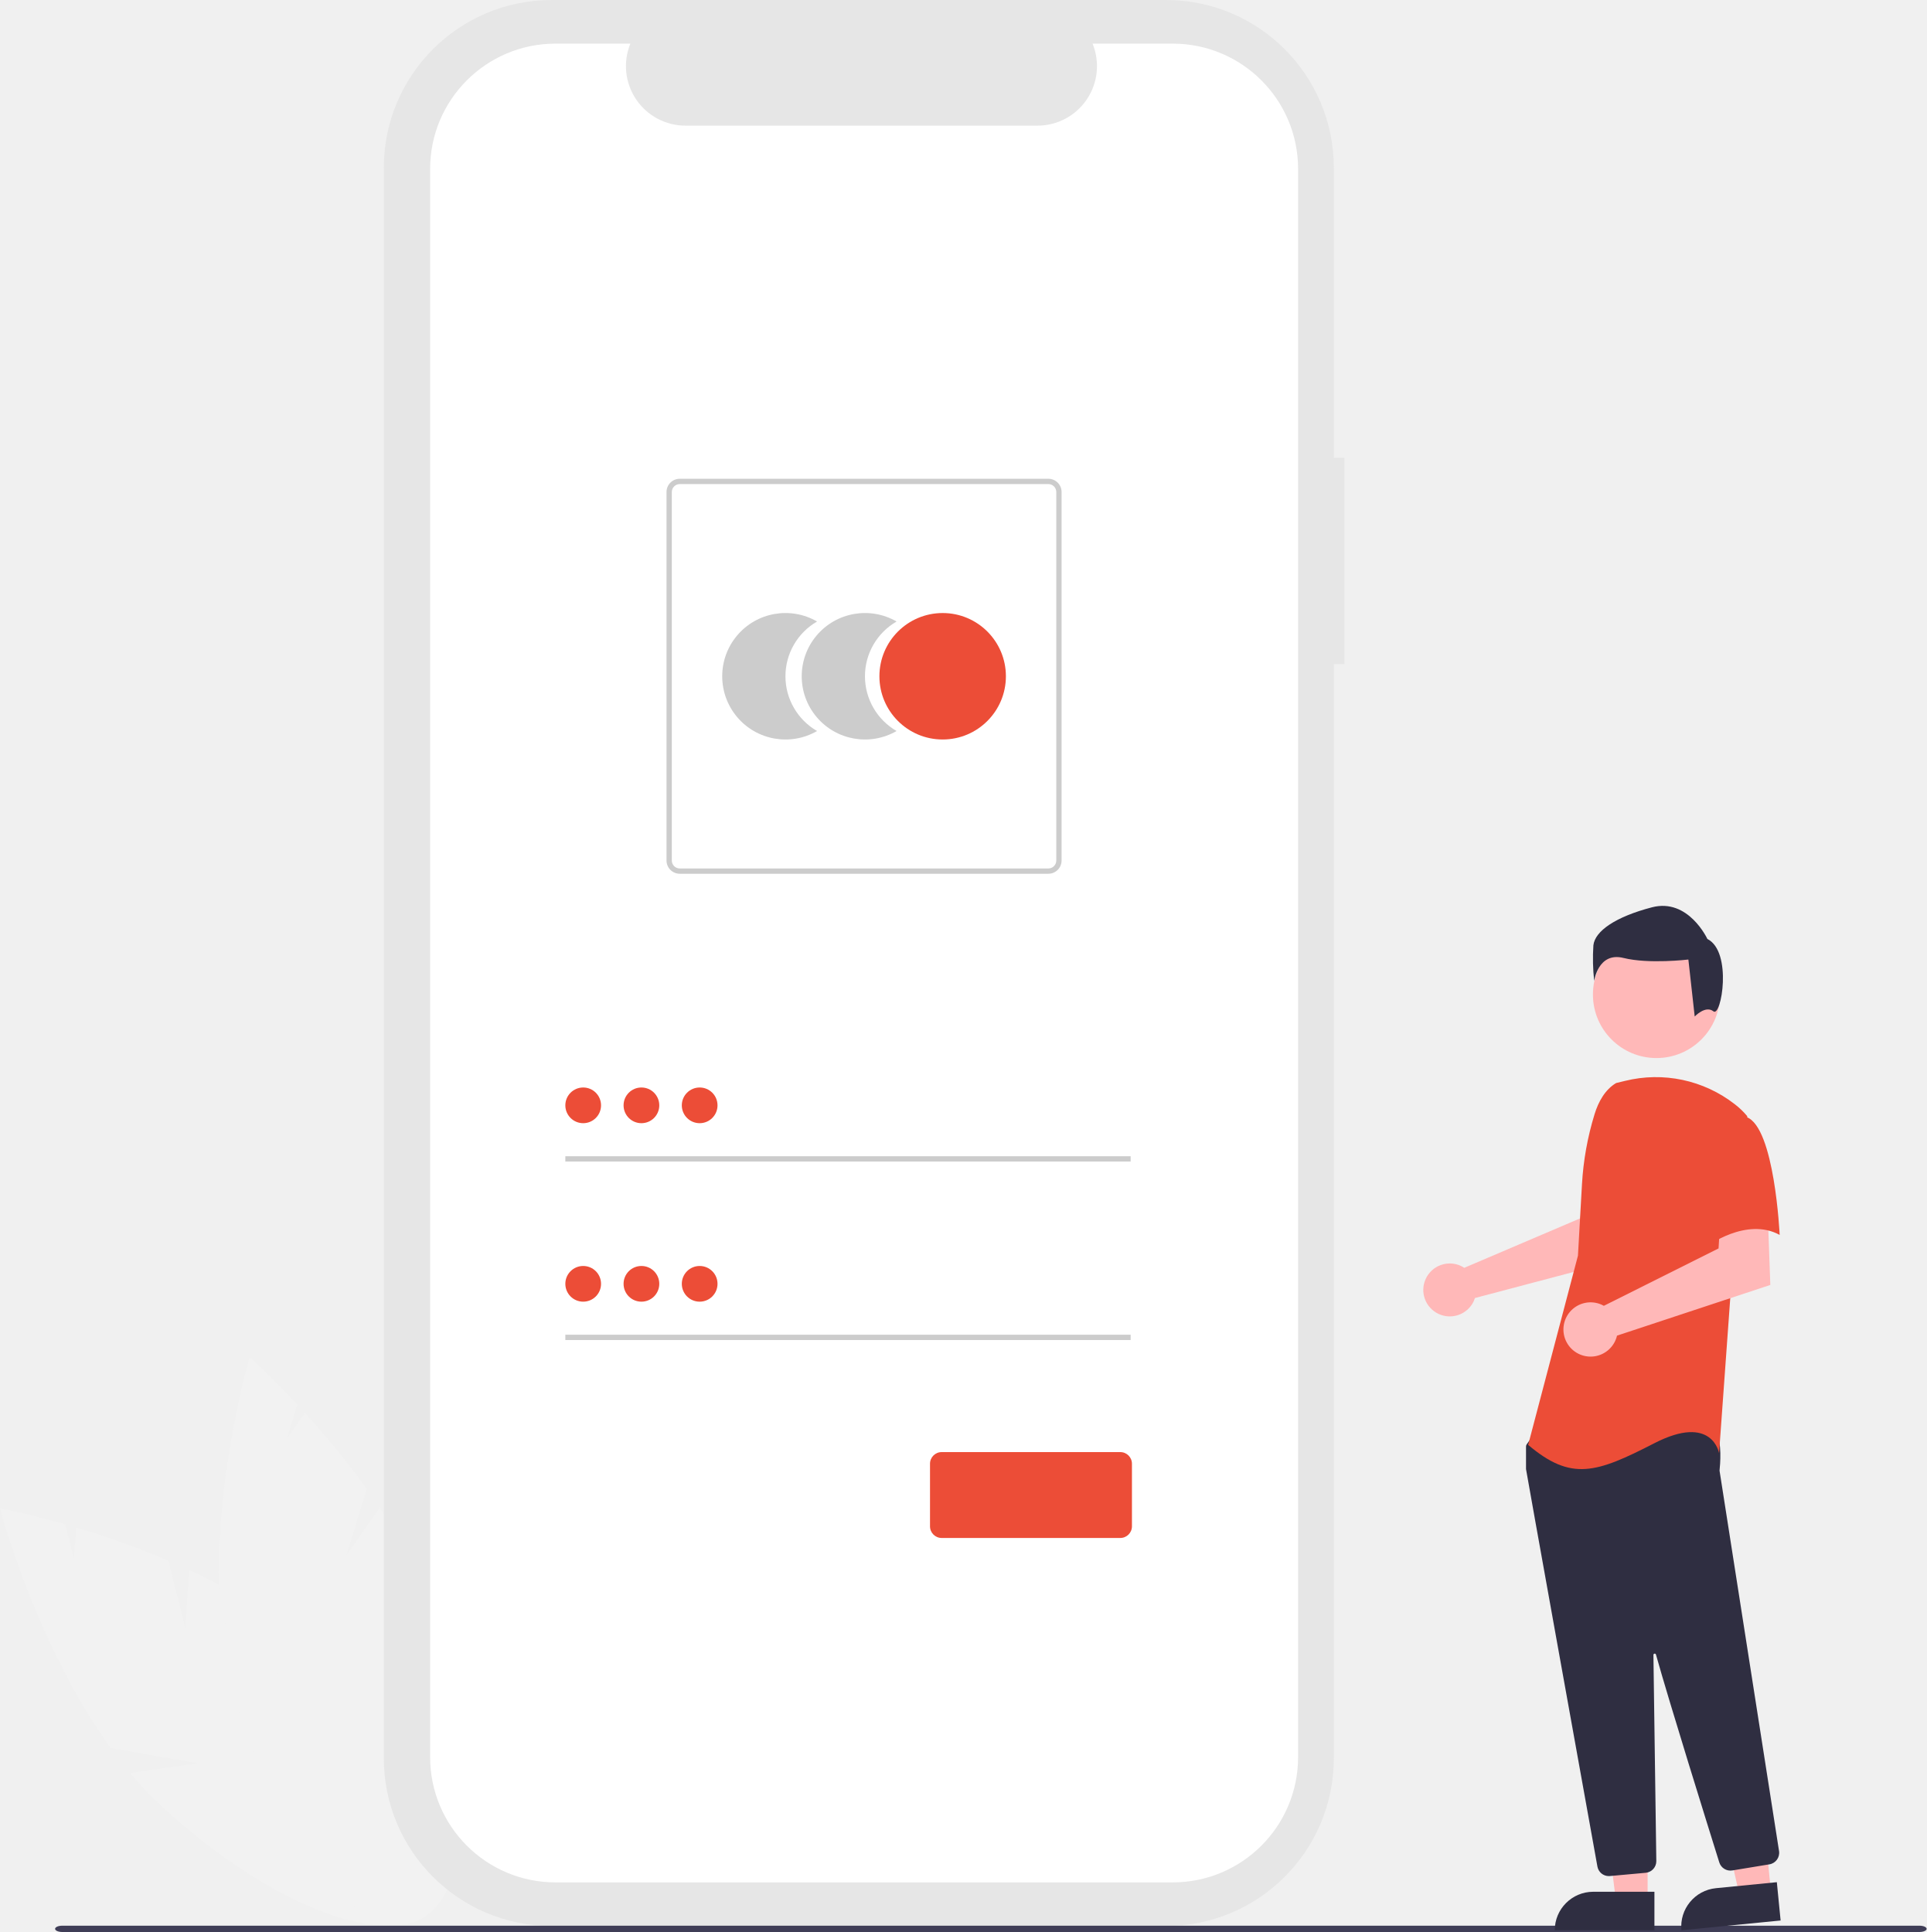
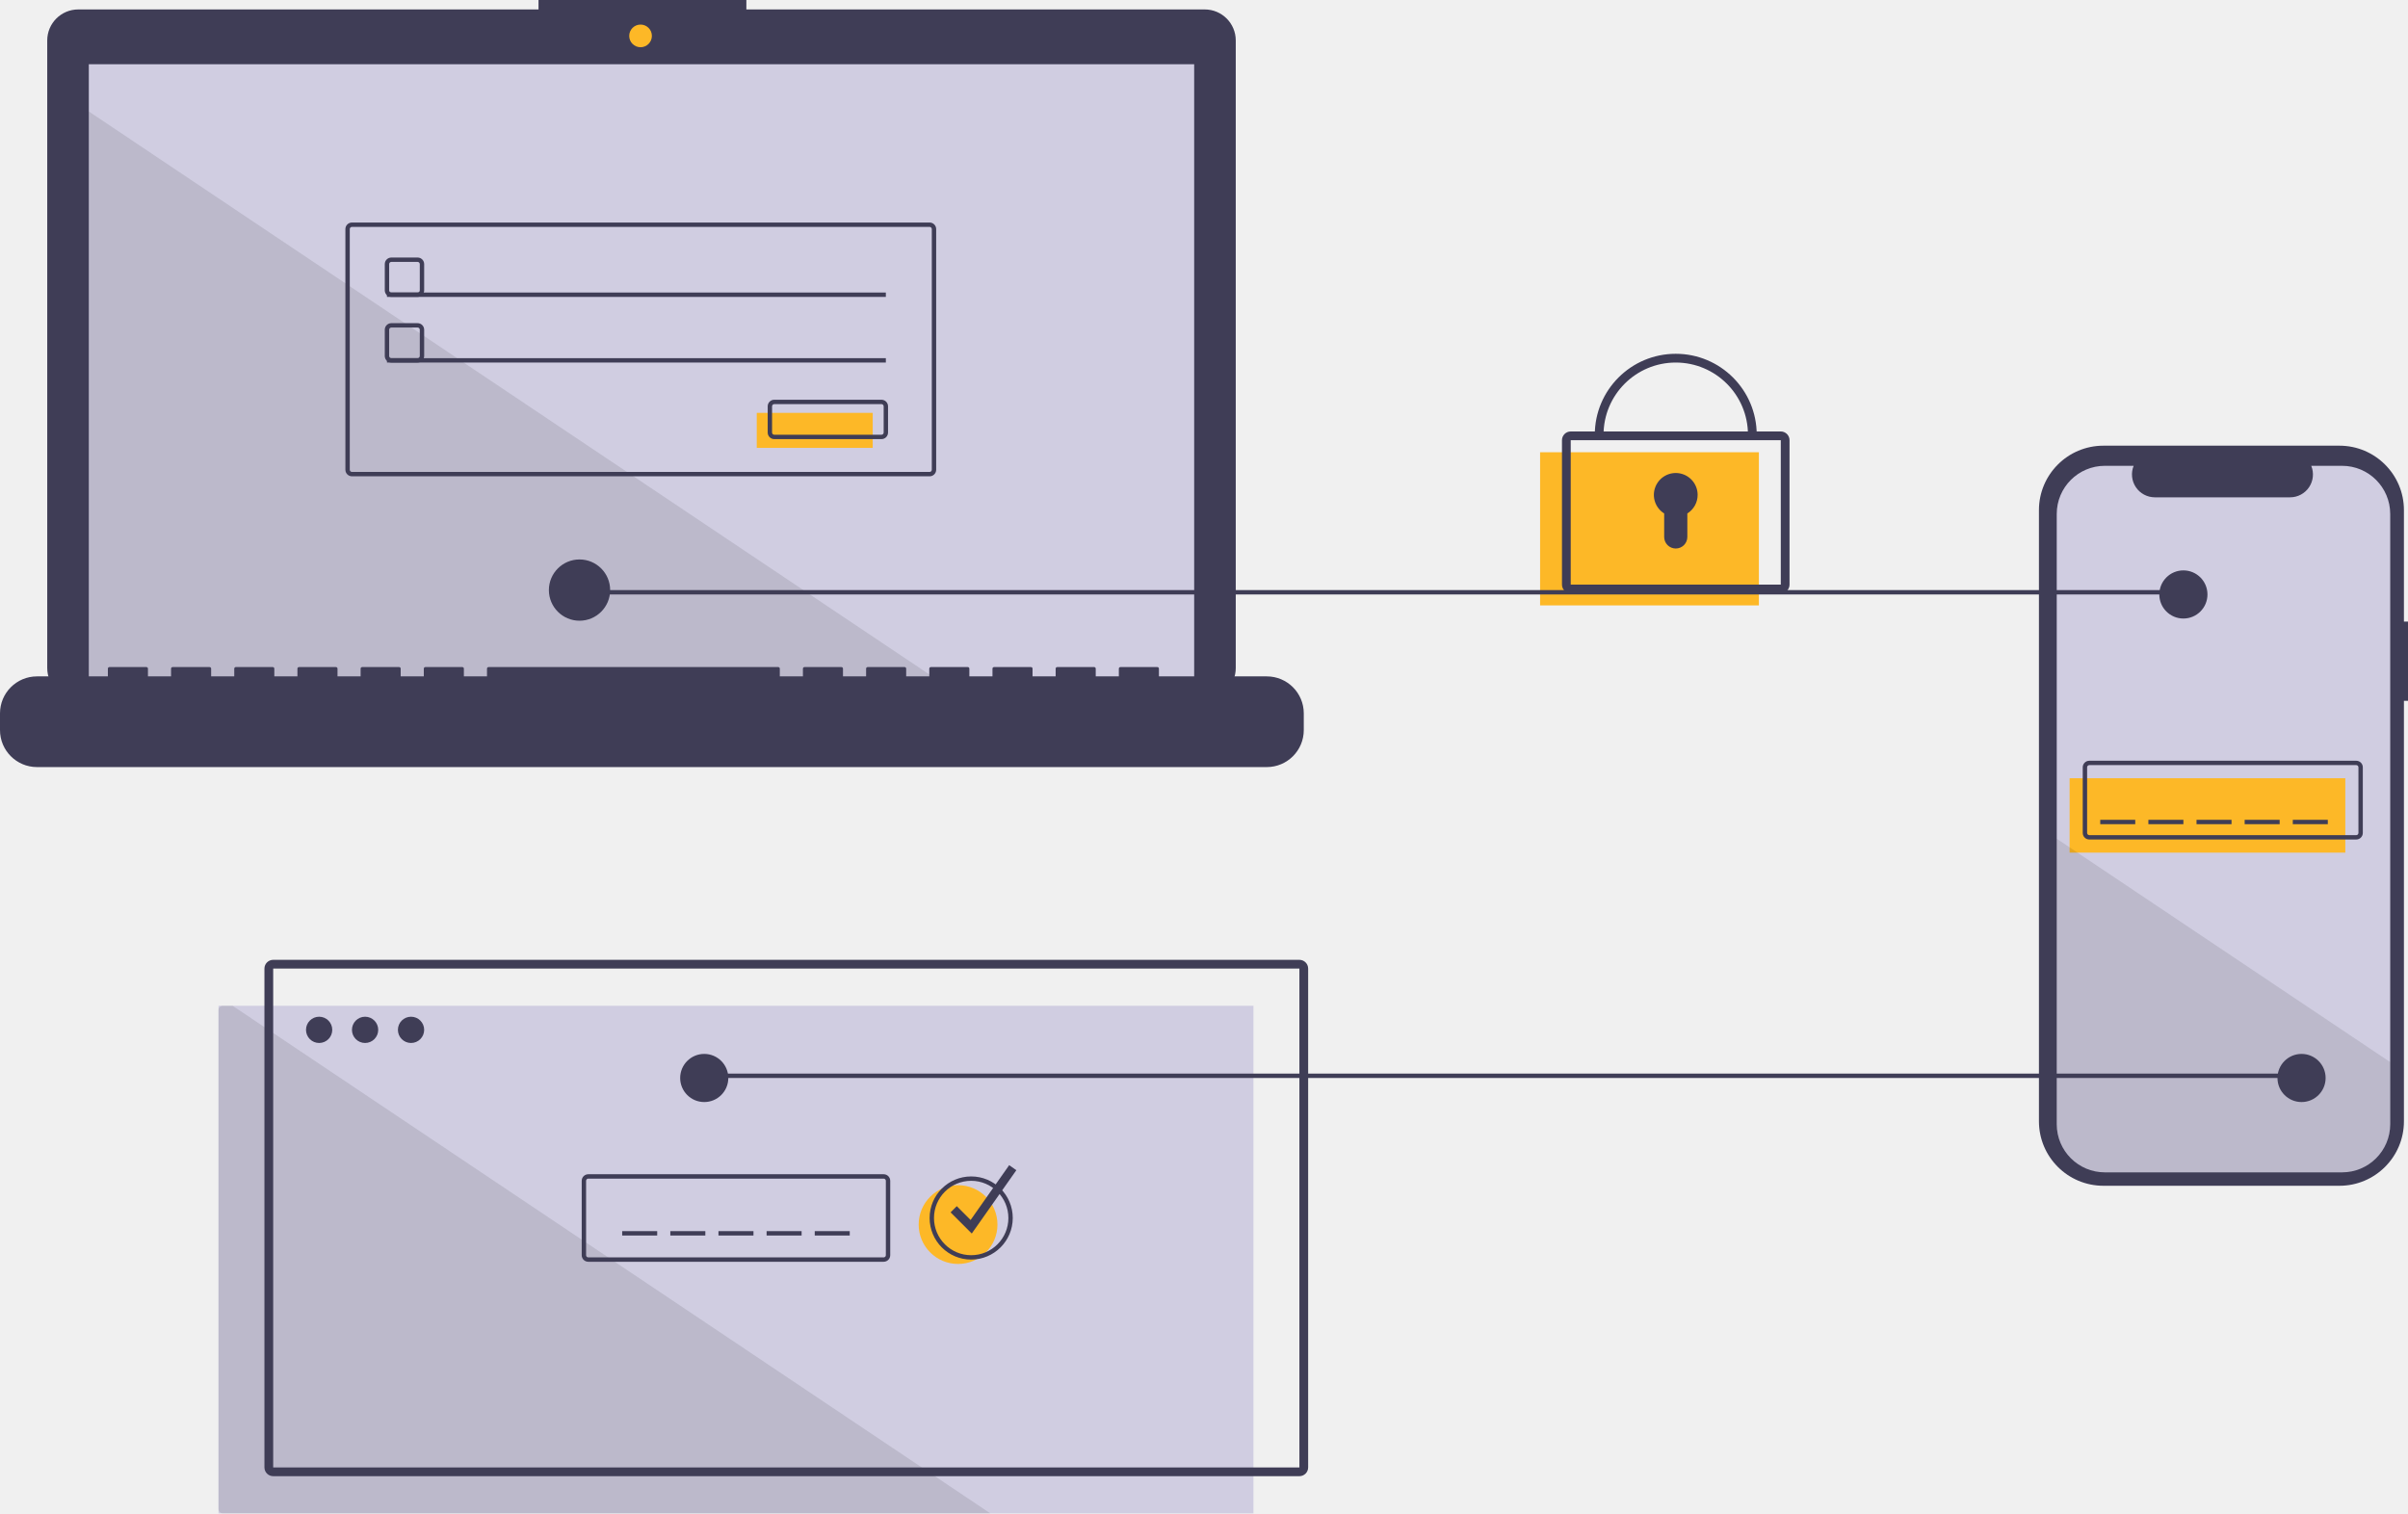
- <svg xmlns="http://www.w3.org/2000/svg" id="a87032b8-5b37-4b7e-a4d9-4dbfbe394641" data-name="Layer 1" width="744.848" height="747.077" viewBox="0 0 744.848 747.077">
-   <path id="fa3b9e12-7275-481e-bee9-64fd9595a50d" data-name="Path 1" d="M299.205,705.809l-6.56-25.872a335.967,335.967,0,0,0-35.643-12.788l-.828,12.024-3.358-13.247c-15.021-4.294-25.24-6.183-25.24-6.183s13.8,52.489,42.754,92.617l33.734,5.926-26.207,3.779a135.926,135.926,0,0,0,11.719,12.422c42.115,39.092,89.024,57.028,104.773,40.06s-5.625-62.412-47.74-101.5c-13.056-12.119-29.457-21.844-45.875-29.5Z" transform="translate(-227.576 -76.46149)" fill="#f2f2f2" />
-   <path id="bde08021-c30f-4979-a9d8-cb90b72b5ca2" data-name="Path 2" d="M361.591,677.706l7.758-25.538a335.94,335.94,0,0,0-23.9-29.371l-6.924,9.865,3.972-13.076c-10.641-11.436-18.412-18.335-18.412-18.335s-15.315,52.067-11.275,101.384l25.815,22.51-24.392-10.312a135.919,135.919,0,0,0,3.614,16.694c15.846,55.234,46.731,94.835,68.983,88.451s27.446-56.335,11.6-111.569c-4.912-17.123-13.926-33.926-24.023-48.965Z" transform="translate(-227.576 -76.46149)" fill="#f2f2f2" />
-   <path id="b3ac2088-de9b-4f7f-bc99-0ed9705c1a9d" data-name="Path 22" d="M747.327,253.445h-4.092v-112.1a64.883,64.883,0,0,0-64.883-64.883H440.845a64.883,64.883,0,0,0-64.883,64.883v615a64.883,64.883,0,0,0,64.883,64.883H678.352a64.883,64.883,0,0,0,64.882-64.883v-423.105h4.092Z" transform="translate(-227.576 -76.46149)" fill="#e6e6e6" />
-   <path id="b2715b96-3117-487c-acc0-20904544b5b7" data-name="Path 23" d="M680.97,93.335h-31a23.02,23.02,0,0,1-21.316,31.714H492.589a23.02,23.02,0,0,1-21.314-31.714H442.319a48.454,48.454,0,0,0-48.454,48.454v614.107a48.454,48.454,0,0,0,48.454,48.454H680.97a48.454,48.454,0,0,0,48.454-48.454h0V141.788a48.454,48.454,0,0,0-48.454-48.453Z" transform="translate(-227.576 -76.46149)" fill="#fff" />
-   <path id="b06d66ec-6c84-45dd-8c27-1263a6253192" data-name="Path 6" d="M531.234,337.965a24.437,24.437,0,0,1,12.23-21.174,24.45,24.45,0,1,0,0,42.345A24.434,24.434,0,0,1,531.234,337.965Z" transform="translate(-227.576 -76.46149)" fill="#ccc" />
-   <path id="e73810fe-4cf4-40cc-8c7c-ca544ce30bd4" data-name="Path 7" d="M561.971,337.965a24.436,24.436,0,0,1,12.23-21.174,24.45,24.45,0,1,0,0,42.345A24.434,24.434,0,0,1,561.971,337.965Z" transform="translate(-227.576 -76.46149)" fill="#ccc" />
-   <circle id="a4813fcf-056e-4514-bb8b-e6506f49341f" data-name="Ellipse 1" cx="364.434" cy="261.502" r="24.45" fill="#ec4d37" />
-   <path id="bbe451c3-febc-41ba-8083-4c8307a2e73e" data-name="Path 8" d="M632.872,414.33h-142.5a5.123,5.123,0,0,1-5.117-5.117v-142.5a5.123,5.123,0,0,1,5.117-5.117h142.5a5.123,5.123,0,0,1,5.117,5.117v142.5A5.123,5.123,0,0,1,632.872,414.33Zm-142.5-150.686a3.073,3.073,0,0,0-3.07,3.07v142.5a3.073,3.073,0,0,0,3.07,3.07h142.5a3.073,3.073,0,0,0,3.07-3.07v-142.5a3.073,3.073,0,0,0-3.07-3.07Z" transform="translate(-227.576 -76.46149)" fill="#ccc" />
-   <rect id="bb28937d-932f-4fdf-befe-f406e51091fe" data-name="Rectangle 1" x="218.562" y="447.102" width="218.552" height="2.047" fill="#ccc" />
-   <circle id="fcef55fc-4968-45b2-93bb-1a1080c85fc7" data-name="Ellipse 2" cx="225.464" cy="427.42" r="6.902" fill="#ec4d37" />
-   <rect id="ff33d889-4c74-4b91-85ef-b4882cc8fe76" data-name="Rectangle 2" x="218.562" y="516.118" width="218.552" height="2.047" fill="#ccc" />
-   <circle id="e8fa0310-b872-4adf-aedd-0c6eda09f3b8" data-name="Ellipse 3" cx="225.464" cy="496.437" r="6.902" fill="#ec4d37" />
-   <path d="M660.69,671.172H591.622a4.505,4.505,0,0,1-4.5-4.5v-24.208a4.505,4.505,0,0,1,4.5-4.5h69.068a4.505,4.505,0,0,1,4.5,4.5v24.208A4.505,4.505,0,0,1,660.69,671.172Z" transform="translate(-227.576 -76.46149)" fill="#ec4d37" />
-   <circle id="e12ee00d-aa4a-4413-a013-11d20b7f97f7" data-name="Ellipse 7" cx="247.978" cy="427.42" r="6.902" fill="#ec4d37" />
-   <circle id="f58f497e-6949-45c8-be5f-eee2aa0f6586" data-name="Ellipse 8" cx="270.492" cy="427.42" r="6.902" fill="#ec4d37" />
-   <circle id="b4d4939a-c6e6-4f4d-ba6c-e8b05485017d" data-name="Ellipse 9" cx="247.978" cy="496.437" r="6.902" fill="#ec4d37" />
-   <circle id="aff120b1-519b-4e96-ac87-836aa55663de" data-name="Ellipse 10" cx="270.492" cy="496.437" r="6.902" fill="#ec4d37" />
-   <path id="f1094013-1297-477a-ac57-08eac07c4bd5" data-name="Path 88" d="M969.642,823.539H251.656c-1.537,0-2.782-.546-2.782-1.218s1.245-1.219,2.782-1.219H969.642c1.536,0,2.782.546,2.782,1.219S971.178,823.539,969.642,823.539Z" transform="translate(-227.576 -76.46149)" fill="#3f3d56" />
-   <path d="M792.253,565.923a10.094,10.094,0,0,1,1.411.787l44.852-19.143,1.601-11.815,17.922-.11-1.059,27.098-59.2,15.656a10.608,10.608,0,0,1-.447,1.208,10.235,10.235,0,1,1-5.079-13.682Z" transform="translate(-227.576 -76.46149)" fill="#ffb8b8" />
-   <polygon points="636.98 735.021 624.72 735.021 618.888 687.733 636.982 687.734 636.98 735.021" fill="#ffb8b8" />
-   <path d="M615.963,731.518h23.644a0,0,0,0,1,0,0v14.887a0,0,0,0,1,0,0H601.076a0,0,0,0,1,0,0v0A14.887,14.887,0,0,1,615.963,731.518Z" fill="#2f2e41" />
-   <polygon points="684.66 731.557 672.459 732.759 662.018 686.271 680.025 684.497 684.66 731.557" fill="#ffb8b8" />
-   <path d="M891.686,806.128h23.644a0,0,0,0,1,0,0v14.887a0,0,0,0,1,0,0H876.799a0,0,0,0,1,0,0v0A14.887,14.887,0,0,1,891.686,806.128Z" transform="translate(-303.0087 15.2906) rotate(-5.62529)" fill="#2f2e41" />
-   <circle cx="640.393" cy="384.574" r="24.561" fill="#ffb8b8" />
-   <path d="M849.556,801.919a4.471,4.471,0,0,1-4.415-3.697c-6.346-35.226-27.088-150.405-27.584-153.596a1.427,1.427,0,0,1-.016-.222v-8.588a1.489,1.489,0,0,1,.279-.872l2.74-3.838a1.478,1.478,0,0,1,1.144-.625c15.622-.732,66.784-2.879,69.256.209h0c2.482,3.104,1.605,12.507,1.404,14.36l.01.193,22.985,146.995a4.512,4.512,0,0,1-3.715,5.135l-14.356,2.365a4.521,4.521,0,0,1-5.025-3.093c-4.44-14.188-19.329-61.918-24.489-80.387a.499.499,0,0,0-.98.139c.258,17.605.881,62.523,1.096,78.037l.023,1.671a4.518,4.518,0,0,1-4.093,4.536l-13.844,1.258C849.836,801.914,849.695,801.919,849.556,801.919Z" transform="translate(-227.576 -76.46149)" fill="#2f2e41" />
-   <path id="ae7af94f-88d7-4204-9f07-e3651de85c05" data-name="Path 99" d="M852.381,495.254c-4.286,2.548-6.851,7.23-8.323,11.995a113.681,113.681,0,0,0-4.884,27.159l-1.556,27.6-19.255,73.17c16.689,14.121,26.315,10.912,48.78-.639s25.032,3.851,25.032,3.851l4.492-62.258,6.418-68.032a30.164,30.164,0,0,0-4.861-4.674,49.658,49.658,0,0,0-42.442-8.995Z" transform="translate(-227.576 -76.46149)" fill="#ec4d37" />
-   <path d="M846.127,580.7a10.526,10.526,0,0,1,1.501.704l44.348-22.197.736-12.026,18.294-1.261.98,27.413L852.72,592.932a10.496,10.496,0,1,1-6.593-12.232Z" transform="translate(-227.576 -76.46149)" fill="#ffb8b8" />
-   <path id="a6768b0e-63d0-4b31-8462-9b2e0b00f0fd" data-name="Path 101" d="M902.766,508.412c10.912,3.851,12.834,45.574,12.834,45.574-12.837-7.06-28.241,4.493-28.241,4.493s-3.209-10.912-7.06-25.032a24.53,24.53,0,0,1,5.134-23.106S891.854,504.558,902.766,508.412Z" transform="translate(-227.576 -76.46149)" fill="#ec4d37" />
-   <path id="bfd7963f-0cf8-4885-9d3a-2c00bccda2e3" data-name="Path 102" d="M889.991,467.531c-3.06-2.448-7.235,2.002-7.235,2.002l-2.448-22.033s-15.301,1.833-25.093-.612-11.323,8.875-11.323,8.875a78.58,78.58,0,0,1-.306-13.771c.612-5.508,8.568-11.017,22.645-14.689S887.652,439.543,887.652,439.543C897.445,444.439,893.051,469.979,889.991,467.531Z" transform="translate(-227.576 -76.46149)" fill="#2f2e41" />
+ <svg xmlns="http://www.w3.org/2000/svg" id="a3a44bd2-1d5c-46a0-ab88-fbd2ff893ca0" data-name="Layer 1" width="1100.501" height="691.707" viewBox="0 0 1100.501 691.707">
+   <path d="M1150.25,388.237h-1.859V337.322a29.468,29.468,0,0,0-29.469-29.469H1011.052a29.468,29.468,0,0,0-29.469,29.469V616.648a29.469,29.469,0,0,0,29.469,29.469h107.871a29.469,29.469,0,0,0,29.469-29.469V424.48h1.859Z" transform="translate(-49.74968 -104.1466)" fill="#3f3d56" />
+   <path d="M1142.121,339.053v278.92a22.011,22.011,0,0,1-22.01,22.01h-108.39a22.002,22.002,0,0,1-22-22.01v-278.92a22,22,0,0,1,22-22h13.15a10.461,10.461,0,0,0,9.68,14.4h61.8a10.44,10.44,0,0,0,9.68-14.4H1120.111A22.009,22.009,0,0,1,1142.121,339.053Z" transform="translate(-49.74968 -104.1466)" fill="#d0cde1" />
+   <rect x="945.851" y="355.707" width="126" height="34" fill="#fdb827" />
+   <path d="M1126.601,487.853h-122a3.003,3.003,0,0,1-3-3v-30a3.003,3.003,0,0,1,3-3h122a3.003,3.003,0,0,1,3,3v30A3.003,3.003,0,0,1,1126.601,487.853Zm-122-34a1.001,1.001,0,0,0-1,1v30a1.001,1.001,0,0,0,1,1h122a1.001,1.001,0,0,0,1-1v-30a1.001,1.001,0,0,0-1-1Z" transform="translate(-49.74968 -104.1466)" fill="#3f3d56" />
+   <rect x="959.851" y="374.707" width="16" height="2" fill="#3f3d56" />
+   <rect x="981.851" y="374.707" width="16" height="2" fill="#3f3d56" />
+   <rect x="1003.851" y="374.707" width="16" height="2" fill="#3f3d56" />
+   <rect x="1025.851" y="374.707" width="16" height="2" fill="#3f3d56" />
+   <rect x="1047.851" y="374.707" width="16" height="2" fill="#3f3d56" />
+   <path d="M1142.121,589.613v28.36a22.011,22.011,0,0,1-22.01,22.01h-108.39a22.002,22.002,0,0,1-22-22.01v-130.46Z" transform="translate(-49.74968 -104.1466)" opacity="0.1" />
+   <rect x="99.851" y="459.707" width="473" height="232" fill="#d0cde1" />
+   <path d="M502.351,795.853H151.601a2.006,2.006,0,0,1-2-2v-228a2.006,2.006,0,0,1,2-2h4.44Z" transform="translate(-49.74968 -104.1466)" opacity="0.1" />
+   <rect x="318.851" y="490.707" width="733" height="2" fill="#3f3d56" />
+   <path d="M600.343,108.464H390.853v-4.318H295.862v4.318H85.509a14.17,14.17,0,0,0-14.17,14.17V409.491a14.17,14.17,0,0,0,14.17,14.17H600.343a14.17,14.17,0,0,0,14.17-14.17V122.635A14.17,14.17,0,0,0,600.343,108.464Z" transform="translate(-49.74968 -104.1466)" fill="#3f3d56" />
+   <rect x="40.591" y="29.357" width="505.17" height="284.98" fill="#d0cde1" />
+   <circle cx="292.744" cy="16.407" r="5.181" fill="#fdb827" />
+   <path d="M240.601,239.853h-12a3.003,3.003,0,0,1-3-3v-12a3.003,3.003,0,0,1,3-3h12a3.003,3.003,0,0,1,3,3v12A3.003,3.003,0,0,1,240.601,239.853Zm-12-16a1.001,1.001,0,0,0-1,1v12a1.001,1.001,0,0,0,1,1h12a1.001,1.001,0,0,0,1-1v-12a1.001,1.001,0,0,0-1-1Z" transform="translate(-49.74968 -104.1466)" fill="#3f3d56" />
+   <rect x="176.851" y="133.707" width="228" height="2" fill="#3f3d56" />
+   <rect x="345.851" y="188.707" width="53" height="16" fill="#fdb827" />
+   <path d="M452.601,304.853h-49a3.003,3.003,0,0,1-3-3v-12a3.003,3.003,0,0,1,3-3h49a3.003,3.003,0,0,1,3,3v12A3.003,3.003,0,0,1,452.601,304.853Zm-49-16a1.001,1.001,0,0,0-1,1v12a1.001,1.001,0,0,0,1,1h49a1.001,1.001,0,0,0,1-1v-12a1.001,1.001,0,0,0-1-1Z" transform="translate(-49.74968 -104.1466)" fill="#3f3d56" />
+   <rect x="703.851" y="206.707" width="100" height="70" fill="#fdb827" />
+   <path d="M863.601,375.353h-96a4.004,4.004,0,0,1-4-4v-66a4.004,4.004,0,0,1,4-4h96a4.004,4.004,0,0,1,4,4v66A4.004,4.004,0,0,1,863.601,375.353Zm-96-70v66H863.604l-.003-66Z" transform="translate(-49.74968 -104.1466)" fill="#3f3d56" />
+   <path d="M852.601,302.853h-4a33,33,0,1,0-66,0h-4a37,37,0,1,1,74,0Z" transform="translate(-49.74968 -104.1466)" fill="#3f3d56" />
+   <path d="M825.601,330.353a10,10,0,1,0-15.294,8.473V349.559a5.294,5.294,0,0,0,5.294,5.294h0a5.294,5.294,0,0,0,5.294-5.294V338.826A9.983,9.983,0,0,0,825.601,330.353Z" transform="translate(-49.74968 -104.1466)" fill="#3f3d56" />
+   <rect x="284.351" y="562.707" width="16" height="2" fill="#3f3d56" />
+   <rect x="306.351" y="562.707" width="16" height="2" fill="#3f3d56" />
+   <rect x="328.351" y="562.707" width="16" height="2" fill="#3f3d56" />
+   <rect x="350.351" y="562.707" width="16" height="2" fill="#3f3d56" />
+   <rect x="372.351" y="562.707" width="16" height="2" fill="#3f3d56" />
+   <path d="M643.601,778.854H174.601a4.004,4.004,0,0,1-4-4v-228a4.004,4.004,0,0,1,4-4H643.601a4.004,4.004,0,0,1,4,4v228A4.004,4.004,0,0,1,643.601,778.854Zm-469-232v228H643.604l-.003-228Z" transform="translate(-49.74968 -104.1466)" fill="#3f3d56" />
+   <circle cx="145.851" cy="470.707" r="6" fill="#3f3d56" />
+   <circle cx="166.851" cy="470.707" r="6" fill="#3f3d56" />
+   <circle cx="187.851" cy="470.707" r="6" fill="#3f3d56" />
+   <path d="M453.601,680.853h-135a3.003,3.003,0,0,1-3-3v-34a3.003,3.003,0,0,1,3-3h135a3.003,3.003,0,0,1,3,3v34A3.003,3.003,0,0,1,453.601,680.853Zm-135-38a1.001,1.001,0,0,0-1,1v34a1.001,1.001,0,0,0,1,1h135a1.001,1.001,0,0,0,1-1v-34a1.001,1.001,0,0,0-1-1Z" transform="translate(-49.74968 -104.1466)" fill="#3f3d56" />
+   <circle cx="437.851" cy="559.707" r="18" fill="#fdb827" />
+   <path d="M493.601,679.853a19,19,0,1,1,19-19A19.022,19.022,0,0,1,493.601,679.853Zm0-36a17,17,0,1,0,17,17A17.019,17.019,0,0,0,493.601,643.853Z" transform="translate(-49.74968 -104.1466)" fill="#3f3d56" />
+   <polygon points="444.118 563.803 434.437 554.121 437.265 551.293 443.584 557.611 461.216 532.555 464.487 534.858 444.118 563.803" fill="#3f3d56" />
+   <polygon points="433.761 314.337 40.591 314.337 40.591 50.947 433.761 314.337" opacity="0.1" />
+   <path d="M628.697,413.298H579.395v-3.552a.704.704,0,0,0-.704-.704H561.787a.704.704,0,0,0-.704.704v3.552H550.518v-3.552a.704.704,0,0,0-.704-.704H532.91a.704.704,0,0,0-.704.704v3.552H521.641v-3.552a.704.704,0,0,0-.704-.704H504.033a.704.704,0,0,0-.704.704v3.552H492.764v-3.552a.704.704,0,0,0-.704-.704H475.157a.704.704,0,0,0-.704.704v3.552H463.887v-3.552a.704.704,0,0,0-.704-.704H446.28a.704.704,0,0,0-.704.704v3.552H435.01v-3.552a.704.704,0,0,0-.704-.704H417.403a.704.704,0,0,0-.704.704v3.552H406.134v-3.552a.704.704,0,0,0-.704-.704H273.018a.704.704,0,0,0-.704.704v3.552H261.749v-3.552a.704.704,0,0,0-.704-.704H244.141a.704.704,0,0,0-.704.704v3.552H232.872v-3.552a.704.704,0,0,0-.704-.704H215.264a.704.704,0,0,0-.704.704v3.552H203.995v-3.552a.704.704,0,0,0-.704-.704H186.387a.704.704,0,0,0-.704.704v3.552H175.118v-3.552a.704.704,0,0,0-.704-.704H157.51a.704.704,0,0,0-.704.704v3.552H146.241v-3.552a.704.704,0,0,0-.704-.704H128.633a.704.704,0,0,0-.704.704v3.552H117.364v-3.552a.704.704,0,0,0-.704-.704H99.756a.704.704,0,0,0-.704.704v3.552H66.653A16.904,16.904,0,0,0,49.75,430.202v7.643a16.904,16.904,0,0,0,16.904,16.904H628.697A16.904,16.904,0,0,0,645.601,437.845V430.202A16.904,16.904,0,0,0,628.697,413.298Z" transform="translate(-49.74968 -104.1466)" fill="#3f3d56" />
+   <path d="M474.601,321.853h-264a3.003,3.003,0,0,1-3-3v-110a3.003,3.003,0,0,1,3-3h264a3.003,3.003,0,0,1,3,3v110A3.003,3.003,0,0,1,474.601,321.853Zm-264-114a1.001,1.001,0,0,0-1,1v110a1.001,1.001,0,0,0,1,1h264a1.001,1.001,0,0,0,1-1v-110a1.001,1.001,0,0,0-1-1Z" transform="translate(-49.74968 -104.1466)" fill="#3f3d56" />
+   <path d="M240.601,269.853h-12a3.003,3.003,0,0,1-3-3v-12a3.003,3.003,0,0,1,3-3h12a3.003,3.003,0,0,1,3,3v12A3.003,3.003,0,0,1,240.601,269.853Zm-12-16a1.001,1.001,0,0,0-1,1v12a1.001,1.001,0,0,0,1,1h12a1.001,1.001,0,0,0,1-1v-12a1.001,1.001,0,0,0-1-1Z" transform="translate(-49.74968 -104.1466)" fill="#3f3d56" />
+   <rect x="176.851" y="163.707" width="228" height="2" fill="#3f3d56" />
+   <rect x="264.851" y="269.707" width="733" height="2" fill="#3f3d56" />
+   <circle cx="264.851" cy="269.707" r="14" fill="#3f3d56" />
+   <circle cx="997.851" cy="271.707" r="11" fill="#3f3d56" />
+   <circle cx="1051.851" cy="492.707" r="11" fill="#3f3d56" />
+   <circle cx="321.851" cy="492.707" r="11" fill="#3f3d56" />
</svg>
